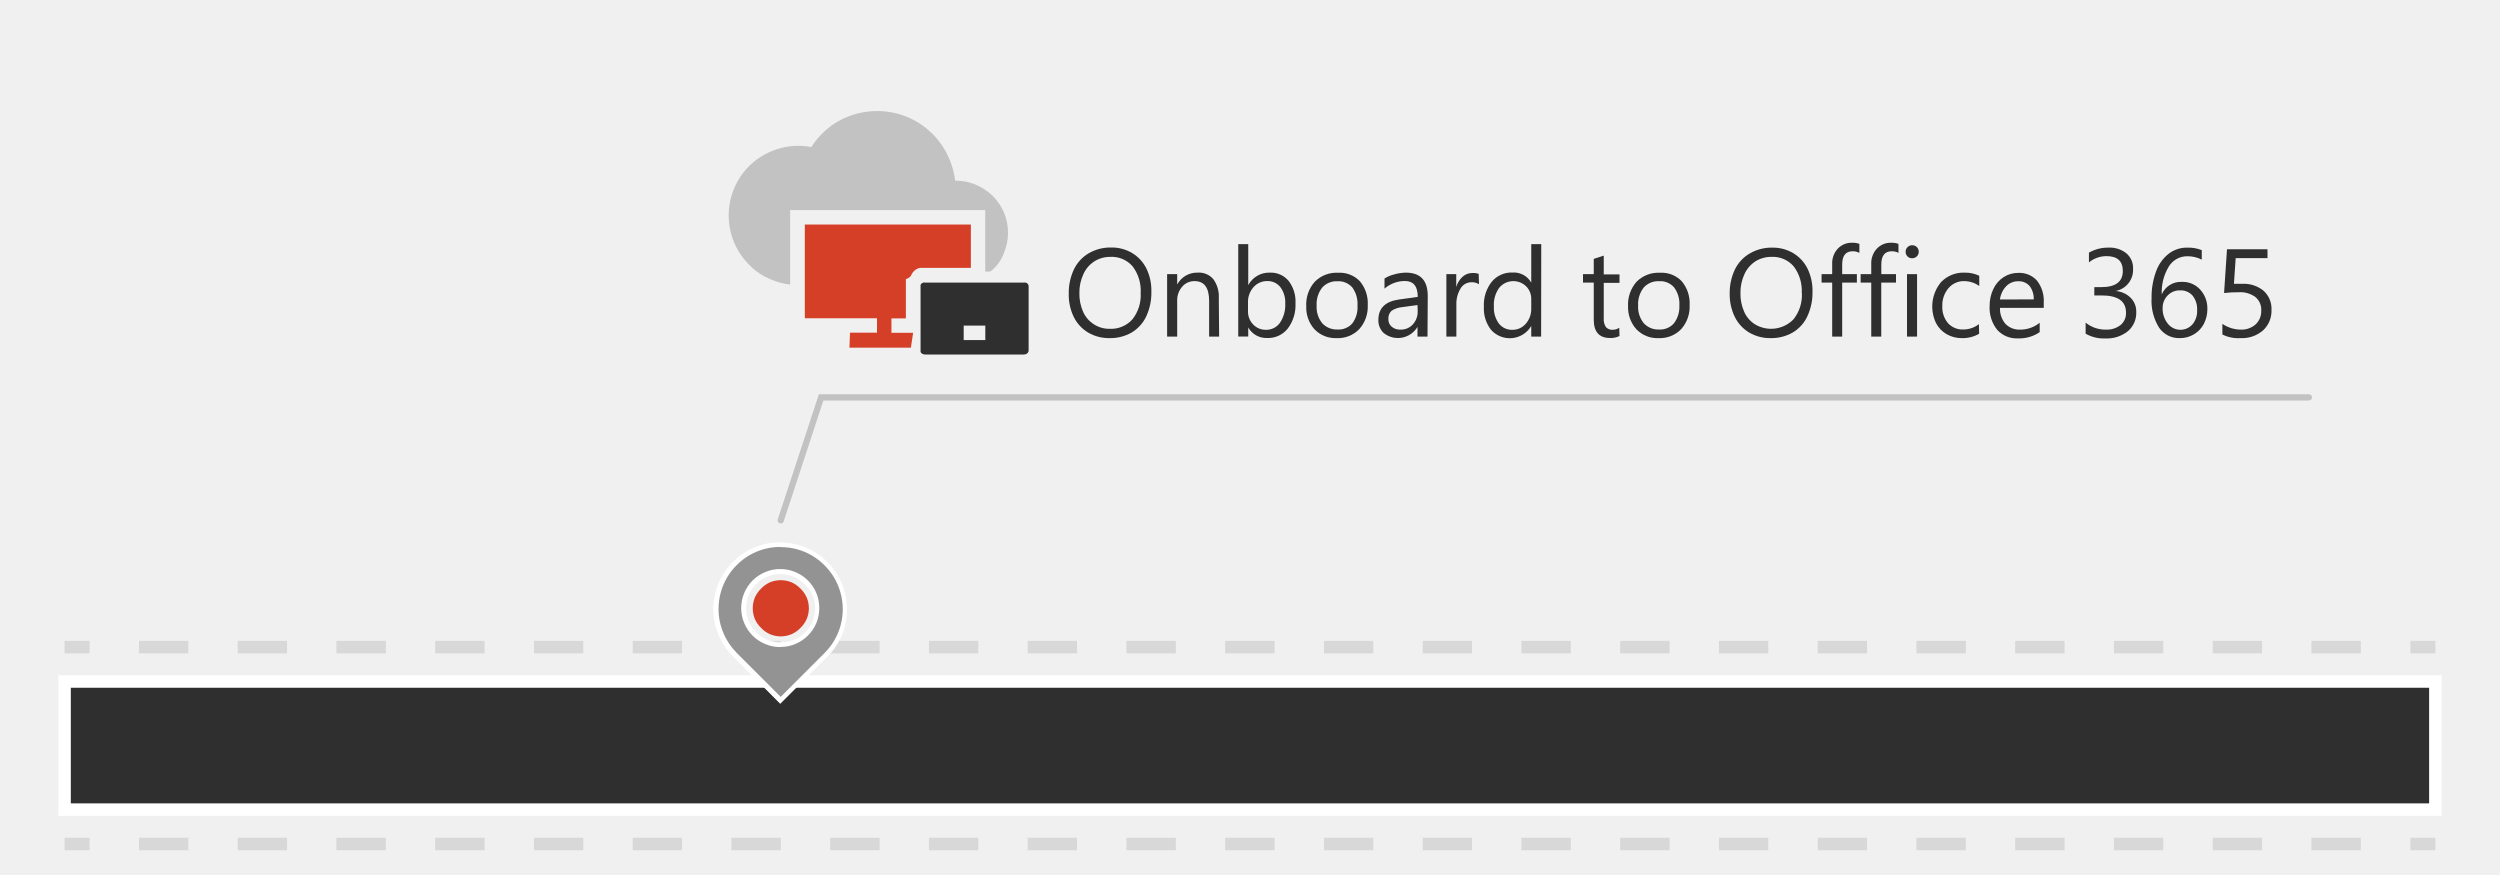
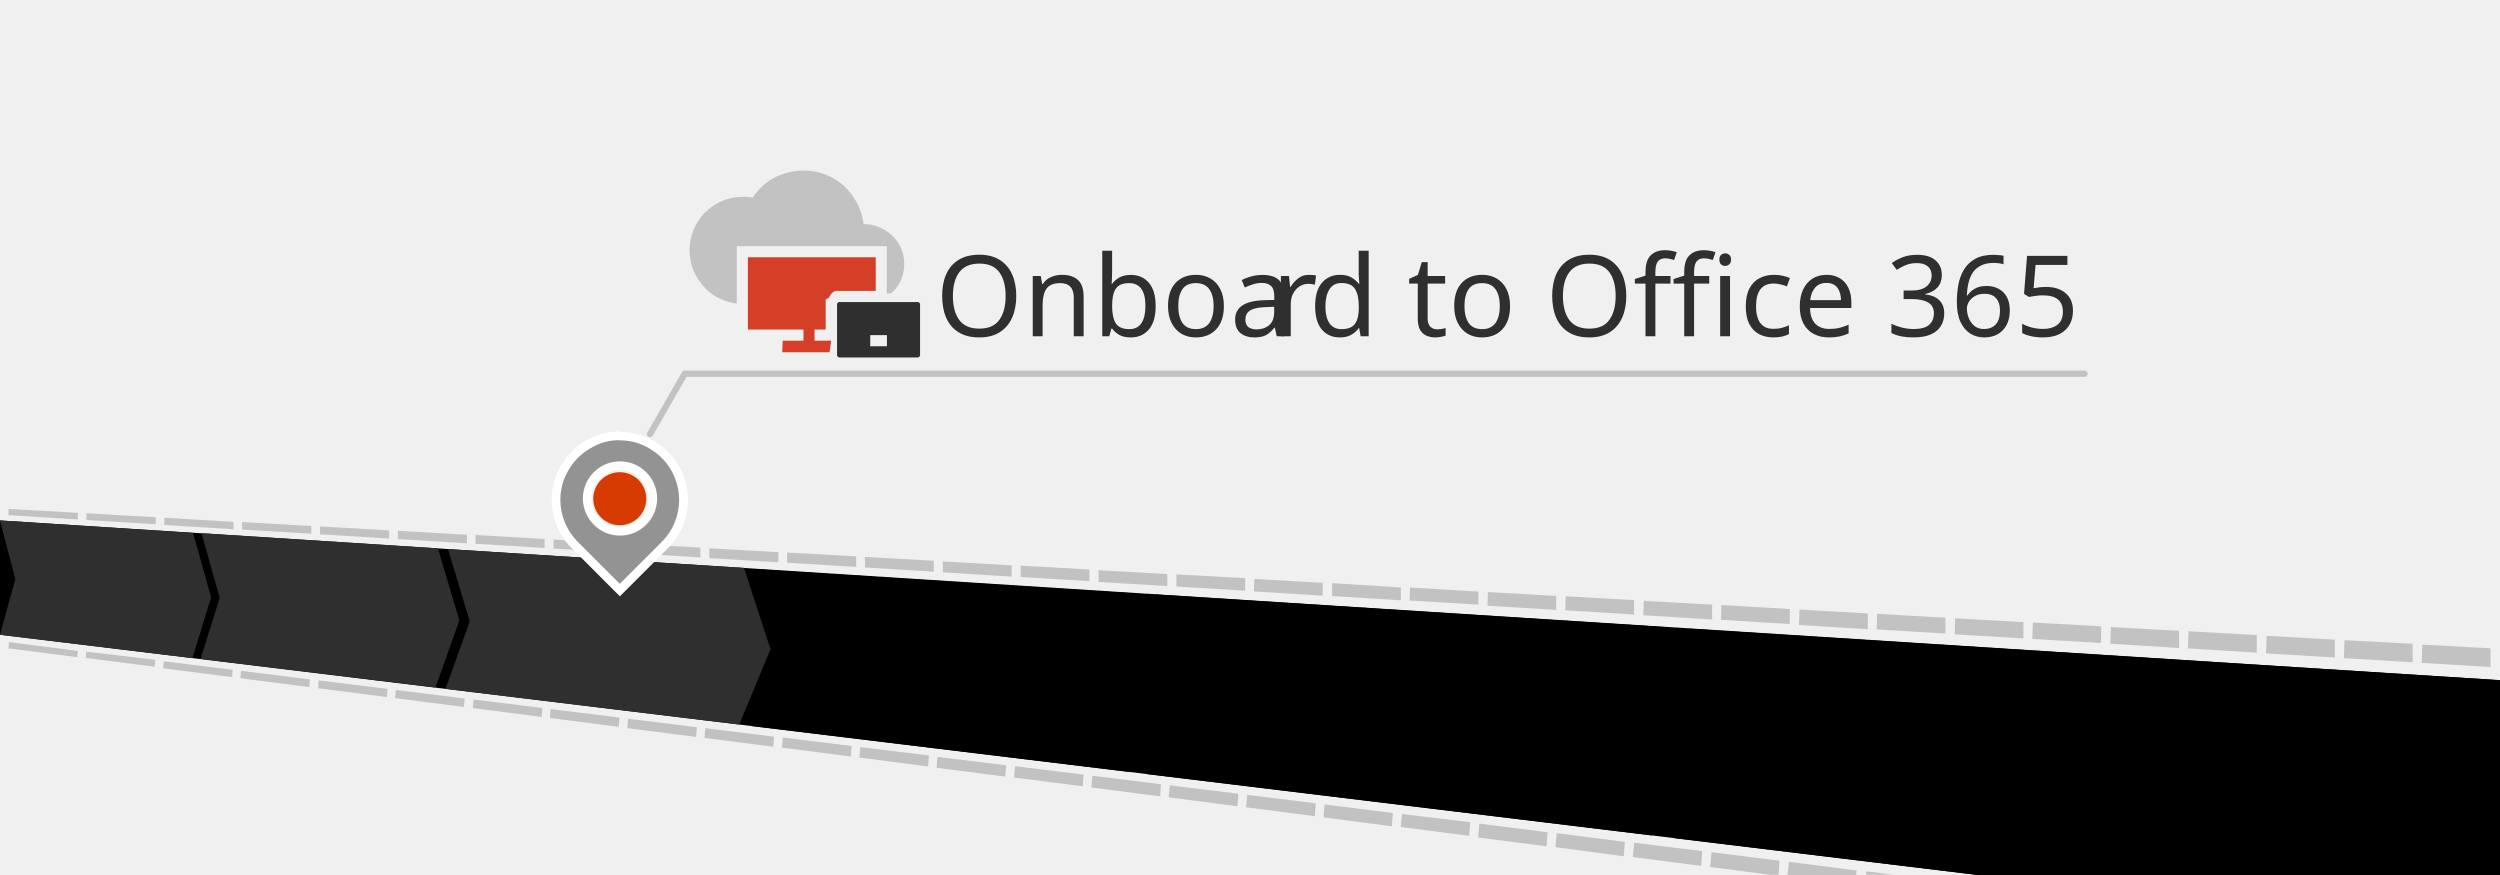
<svg xmlns="http://www.w3.org/2000/svg" viewBox="0 0 400 140">
  <defs>
-     <style>.cls-1,.cls-10{fill:#2f2f2f;}.cls-1{stroke:#fff;}.cls-1,.cls-2,.cls-3,.cls-7{stroke-miterlimit:10;}.cls-1,.cls-2,.cls-3{stroke-width:2px;}.cls-2,.cls-3,.cls-7,.cls-9{fill:none;}.cls-2,.cls-3{stroke:#d8d8d8;}.cls-3{stroke-dasharray:7.9 7.9;}.cls-4{fill:#939393;}.cls-5{fill:#fff;}.cls-6{fill:#d63f27;}.cls-7{stroke:#c2c2c2;stroke-linecap:round;}.cls-8{fill:#c2c2c2;}</style>
+     <style>.cls-1{fill:#c2c2c2;}.cls-2{fill:#fff;}.cls-3,.cls-9{fill:#2f2f2f;}.cls-4,.cls-7{fill:none;}.cls-4{stroke:#c2c2c2;stroke-linecap:round;stroke-miterlimit:10;}.cls-5{fill:#939393;}.cls-6{fill:#d83b01;}.cls-8{fill:#d63f27;}.cls-9{font-size:18px;font-family:SegoePro, Segoe Pro;}.cls-10{letter-spacing:-0.01em;}</style>
  </defs>
  <g id="Road">
-     <rect class="cls-1" x="10.33" y="109.04" width="379.33" height="20.5" />
-     <line class="cls-2" x1="10.33" y1="103.54" x2="14.33" y2="103.54" />
-     <line class="cls-3" x1="22.23" y1="103.54" x2="381.72" y2="103.54" />
-     <line class="cls-2" x1="385.67" y1="103.54" x2="389.67" y2="103.54" />
-     <line class="cls-2" x1="10.33" y1="135.04" x2="14.33" y2="135.04" />
-     <line class="cls-3" x1="22.23" y1="135.04" x2="381.72" y2="135.04" />
-     <line class="cls-2" x1="385.67" y1="135.04" x2="389.67" y2="135.04" />
+     <path class="cls-1" d="M0,81.41v1l0-1Zm13.83.72V83.2l11.08.68,0-1.12Zm24.91,1.4v1.2l11.07.67,0-1.24Zm24.92,1.4,0,1.26v.06l11.06.68,0-1.37Zm24.91,1.4,0,1.38v.06l11,.68,0-1.5Zm24.92,1.4,0,1.5v.07l11.05.67,0-1.62Zm37.37,2.1,0,1.68v.07l11,.68,0-1.81Zm24.91,1.4,0,1.81v.07l11,.67,0-1.93Zm24.92,1.4-.05,1.93v.07l11,.68V93.25Zm37.37,2.1L238,96.84v.08l11,.67V95.35ZM263,96.13l-.06,2.23v.08l11,.68V96.75Zm24.92,1.4-.08,2.35V100l11,.67V98.15Zm24.91,1.4-.08,2.47v.09l11,.67V99.54Zm24.91,1.4-.08,2.59V103l11,.68v-2.75Zm24.92,1.4-.09,2.71v.1l11,.67v-2.87Zm24.91,1.4-.09,2.84v.09l11,.67v-3Zm-12.45-.7-.1,2.78v.09l11,.67V103ZM350.17,101l-.09,2.65v.1l11,.67v-2.81Zm-24.91-1.4-.08,2.53v.09l11,.67v-2.68Zm-24.92-1.4-.07,2.41v.09l11,.67V98.84Zm-24.91-1.4-.07,2.29v.08l11,.68V97.45Zm-24.92-1.4-.06,2.17v.08l11,.67v-2.3ZM225.6,94l-.06,2v.08l11,.67V94.65Zm-12.46-.7,0,2v.07l11,.68V94Zm-24.91-1.4,0,1.87v.07l11,.67v-2Zm-24.92-1.4,0,1.75v.07l11,.67,0-1.87Zm-24.91-1.4,0,1.62v.07l11,.68,0-1.75Zm-12.46-.7,0,1.56v.07l11.05.68,0-1.69ZM101,87l0,1.44v.07l11.06.67,0-1.56Zm-24.92-1.4V87l11.06.68,0-1.44ZM51.2,84.23v1.26l11.06.68,0-1.31Zm-24.91-1.4V84l11.07.68,0-1.18ZM1.37,81.43v1l11.08.68,0-1.06Z" />
+     <path class="cls-1" d="M1.43,102.74l-.07,1,11,1.41.1-1ZM26.2,105.8l-.08,1.08v.05l11,1.41.11-1.17ZM51,108.86l-.09,1.2v.06l11,1.41.11-1.3Zm24.76,3.06-.1,1.32v.05l11,1.42.13-1.43ZM100.49,115l-.12,1.43v.07l11,1.41.13-1.55ZM125.25,118l-.13,1.55v.07l11,1.42.14-1.68Zm12.39,1.53-.14,1.61v.07l11,1.42.13-1.75Zm24.76,3.06-.16,1.74v.07l11,1.41.14-1.87Zm24.77,3.06-.17,1.86v.07L198,129l.15-2Zm24.76,3.06-.18,2v.07l10.95,1.42.16-2.12Zm12.39,1.53-.2,2v.08l10.95,1.41.15-2.18Zm24.76,3.06-.21,2.16v.08L259.81,137l.16-2.3Zm24.77,3.06-.22,2.28v.08l9.55,1.24h1.4l.15-2.25Zm24.76,3.06-.05.54H303Zm-12.38-1.53L286,140h11l.05-.72Zm-24.77-3.06-.21,2.22v.08l10.94,1.42.17-2.37Zm-24.76-3.06-.2,2.1V134l10.95,1.41.16-2.24Zm-37.14-4.59-.18,1.92,0,.07,11,1.42.15-2.06Zm-24.77-3.06-.17,1.8V126l11,1.41.15-1.93ZM150,121.1l-.15,1.67v.07l11,1.42.14-1.81Zm-37.14-4.59-.13,1.49v.07l11,1.41.13-1.61Zm-24.77-3.06L88,114.82v.06l11,1.42.13-1.49Zm-24.76-3.06-.11,1.25v.06l11,1.42.12-1.36Zm-24.77-3.06-.09,1.13v.06l11,1.41.11-1.23Zm-24.77-3.06-.06,1,0,0,11,1.41.11-1.11Z" />
+     <path class="cls-2" d="M.06,82.36H0l1.37.08h0Z" />
+     <polygon points="400 108.83 400 140 316.43 140 0 101.56 0 83.27 400 108.83" />
+     <path class="cls-3" d="M33.78,95.58l-3,9.72L0,101.57l2.45-8.9L0,83.27l30.89,2Z" />
+     <path class="cls-3" d="M73.5,99.26,69.67,110l-37.58-4.57,3.06-9.76-2.9-10.36,37.81,2.42Z" />
+     <path class="cls-3" d="M123.28,103.88l-5,12.05-47-5.71,3.88-10.8L71.68,87.86l47.36,3Z" />
+     <path d="M187.52,109.85l-6.69,13.68-60.49-7.35,5.06-12.1-4.3-13,61,3.91Z" />
+     <path d="M273.65,117.84l-9.37,15.83-80.75-9.81,6.81-13.75-5.47-15,81.66,5.23Z" />
+     <path d="M400,108.83l-129.78-8.24,7.25,17.61-9.55,15.91,48.5,5.89H400" />
  </g>
  <g id="Layer_2" data-name="Layer 2">
-     <path class="cls-4" d="M117.62,104.78a10.34,10.34,0,0,1-2.23-3.35,10.14,10.14,0,0,1-.8-4A10.21,10.21,0,0,1,116,92.27a10.39,10.39,0,0,1,3.7-3.71,10.49,10.49,0,0,1,8-1,10.42,10.42,0,0,1,6.18,4.75,10.56,10.56,0,0,1,1,2.46,10.25,10.25,0,0,1-2.66,10l-7.3,7.3Zm7.3-13.3a5.72,5.72,0,0,0-2.27.46,5.92,5.92,0,0,0-1.85,1.25,6,6,0,0,0-1.26,1.86,5.83,5.83,0,0,0,0,4.54,6,6,0,0,0,1.26,1.86,5.92,5.92,0,0,0,1.85,1.25,5.83,5.83,0,0,0,4.54,0,6,6,0,0,0,1.86-1.25,6.17,6.17,0,0,0,1.26-1.86,5.78,5.78,0,0,0,.45-2.27,5.62,5.62,0,0,0-.46-2.27,5.82,5.82,0,0,0-3.11-3.11A5.68,5.68,0,0,0,124.92,91.48Z" />
-     <path class="cls-5" d="M124.92,87.54a9.82,9.82,0,0,1,5,1.35,9.91,9.91,0,0,1,2,1.56,10.12,10.12,0,0,1,1.56,2,10.24,10.24,0,0,1,1,2.38,9.88,9.88,0,0,1-2.57,9.67l-7,7-1.78-1.78-2.4-2.4-2.85-2.85a10,10,0,0,1-2.15-3.23,9.66,9.66,0,0,1-.76-3.8,10,10,0,0,1,.35-2.64,9.85,9.85,0,0,1,1-2.38,9.39,9.39,0,0,1,1.55-2,10.19,10.19,0,0,1,2-1.56,9.82,9.82,0,0,1,5-1.35m0,16a6,6,0,0,0,2.43-.49,6.28,6.28,0,0,0,3.31-3.31,6.34,6.34,0,0,0,0-4.84,6.47,6.47,0,0,0-1.34-2,6.4,6.4,0,0,0-2-1.33,6,6,0,0,0-2.43-.49,6,6,0,0,0-2.42.49,6.28,6.28,0,0,0-2,1.33,6.47,6.47,0,0,0-1.34,2,6.22,6.22,0,0,0,0,4.84,6.35,6.35,0,0,0,1.34,2,6.28,6.28,0,0,0,2,1.33,6,6,0,0,0,2.42.49m0-16.76a10.69,10.69,0,0,0-2.84.37,10.77,10.77,0,0,0-4.73,2.76,10,10,0,0,0-1.67,2.17,10.61,10.61,0,0,0-.64,9.5,10.92,10.92,0,0,0,2.31,3.47l2.85,2.85,2.41,2.4,1.77,1.78.54.54.54-.54,7-7a10.6,10.6,0,0,0,2.33-3.47,10.72,10.72,0,0,0,.82-4.1,10.52,10.52,0,0,0-.39-2.84,11.23,11.23,0,0,0-1.07-2.56,10.77,10.77,0,0,0-1.68-2.17,10.67,10.67,0,0,0-4.73-2.76,10.76,10.76,0,0,0-2.85-.37Zm0,16a5.32,5.32,0,0,1-2.12-.43,5.57,5.57,0,0,1-1.73-1.17,5.69,5.69,0,0,1-1.18-1.74,5.22,5.22,0,0,1-.43-2.12,5.14,5.14,0,0,1,.43-2.11,5.62,5.62,0,0,1,1.18-1.75,5.57,5.57,0,0,1,1.73-1.17,5.44,5.44,0,0,1,4.24,0,5.55,5.55,0,0,1,1.74,1.17A5.62,5.62,0,0,1,130,95.21a5.33,5.33,0,0,1,.42,2.11,5.22,5.22,0,0,1-.43,2.12,5.45,5.45,0,0,1-2.91,2.91,5.32,5.32,0,0,1-2.12.43Z" />
-     <path class="cls-6" d="M128.07,94.17a4.48,4.48,0,0,0-1.42-1,4.57,4.57,0,0,0-3.46,0,4.44,4.44,0,0,0-1.41,1,4.62,4.62,0,0,0-1,1.42,4.57,4.57,0,0,0,0,3.46,4.62,4.62,0,0,0,1,1.42,4.44,4.44,0,0,0,1.41,1,4.45,4.45,0,0,0,3.46,0,4.48,4.48,0,0,0,1.42-1,4.6,4.6,0,0,0,1-1.42,4.45,4.45,0,0,0,0-3.46,4.6,4.6,0,0,0-1-1.42" />
-     <polyline class="cls-7" points="124.92 83.25 131.38 63.58 369.42 63.58" />
+     <polyline class="cls-4" points="104.01 69.46 109.55 59.8 333.52 59.8" />
+     <path class="cls-5" d="M92,87.15a10.28,10.28,0,0,1-2.21-3.31A10,10,0,0,1,89,80a10.4,10.4,0,0,1,.36-2.71,10.25,10.25,0,0,1,1-2.44A10.08,10.08,0,0,1,92,72.74,10.5,10.5,0,0,1,94,71.15a9.66,9.66,0,0,1,2.43-1,10.18,10.18,0,0,1,2.71-.36,10.07,10.07,0,0,1,2.71.36,10,10,0,0,1,2.44,1,10.47,10.47,0,0,1,2.07,1.59A10.1,10.1,0,0,1,109,77.23a10.16,10.16,0,0,1-.41,6.62,10.24,10.24,0,0,1-2.21,3.3l-7.21,7.21Zm7.2-12.6a5.13,5.13,0,0,0-2,.41,5.31,5.31,0,0,0-1.66,1.13,5.41,5.41,0,0,0-1.13,1.67,5.14,5.14,0,0,0,0,4.07,5.41,5.41,0,0,0,1.13,1.67,5.31,5.31,0,0,0,1.66,1.13,5.28,5.28,0,0,0,4.08,0,5.32,5.32,0,0,0,2.8-2.8,5.26,5.26,0,0,0,0-4.07,5.32,5.32,0,0,0-2.8-2.8A5.13,5.13,0,0,0,99.16,74.55Z" />
+     <path class="cls-2" d="M99.16,70.46a9.59,9.59,0,0,1,2.53.33,9.34,9.34,0,0,1,2.27,1,9.57,9.57,0,0,1,1.93,1.49,9.27,9.27,0,0,1,1.48,1.92,9.83,9.83,0,0,1,.95,2.26,9.6,9.6,0,0,1,.34,2.53,9.42,9.42,0,0,1-2.78,6.71l-6.72,6.71-1.7-1.7-2.29-2.29-2.72-2.72a9.63,9.63,0,0,1-2.06-3.08A9.41,9.41,0,0,1,89.66,80,9.6,9.6,0,0,1,90,77.42a9.85,9.85,0,0,1,1-2.26,8.94,8.94,0,0,1,1.48-1.92,9.86,9.86,0,0,1,1.93-1.49,9.17,9.17,0,0,1,2.27-1,9.57,9.57,0,0,1,2.52-.33m0,15.27a5.86,5.86,0,0,0,2.32-.46,6.1,6.1,0,0,0,3.16-3.16,6.06,6.06,0,0,0,0-4.63,6.1,6.1,0,0,0-3.16-3.16,6.08,6.08,0,0,0-4.64,0,6.13,6.13,0,0,0-3.15,3.16,5.94,5.94,0,0,0,0,4.63,6.13,6.13,0,0,0,3.15,3.16,5.86,5.86,0,0,0,2.32.46m0-16.66a10.71,10.71,0,0,0-2.89.38,10.76,10.76,0,0,0-4.8,2.8,10.31,10.31,0,0,0-1.71,2.21A10.94,10.94,0,0,0,88.27,80a11,11,0,0,0,3.19,7.69l2.73,2.72,2.29,2.3,1.7,1.7,1,1,1-1,6.71-6.72a10.9,10.9,0,0,0,2.36-3.52,10.9,10.9,0,0,0,.44-7.06,11.38,11.38,0,0,0-1.08-2.6,11.55,11.55,0,0,0-1.71-2.21,10.91,10.91,0,0,0-4.81-2.8,10.73,10.73,0,0,0-2.9-.38Zm0,15.27A4.26,4.26,0,0,1,97.4,84,4.53,4.53,0,0,1,96,83a4.47,4.47,0,0,1-1-1.46,4.28,4.28,0,0,1-.36-1.75A4.46,4.46,0,0,1,95,78a4.65,4.65,0,0,1,1-1.46,4.53,4.53,0,0,1,1.45-1,4.6,4.6,0,0,1,3.52,0,4.63,4.63,0,0,1,1.46,1,4.8,4.8,0,0,1,1,1.46,4.46,4.46,0,0,1,.35,1.76,4.53,4.53,0,0,1-.35,1.76,4.88,4.88,0,0,1-1,1.45,4.63,4.63,0,0,1-1.46,1,4.29,4.29,0,0,1-1.76.35Z" />
+     <path class="cls-6" d="M102.17,76.79a4.39,4.39,0,0,0-1.36-.91,4.29,4.29,0,0,0-3.3,0,4.23,4.23,0,0,0-1.35.91,4.29,4.29,0,0,0-.91,1.35,4.32,4.32,0,0,0,0,3.31,4.29,4.29,0,0,0,.91,1.35,4.21,4.21,0,0,0,3,1.24,4.16,4.16,0,0,0,1.65-.33,4.39,4.39,0,0,0,1.36-.91,4.43,4.43,0,0,0,.9-1.35,4.2,4.2,0,0,0,0-3.31,4.43,4.43,0,0,0-.9-1.35" />
    <g id="cloud_devices">
-       <path class="cls-8" d="M123.42,44.73a9.49,9.49,0,0,0,3,.79l0-11.91h31.22l0,9.85c1,0,.8,0,1.18-.31a6.55,6.55,0,0,0,1.8-2.65,8.35,8.35,0,0,0,0-6.53,8.32,8.32,0,0,0-1.81-2.65,8.86,8.86,0,0,0-2.69-1.77,8.43,8.43,0,0,0-3.29-.65,12.9,12.9,0,0,0-1.39-4.42,12.49,12.49,0,0,0-6.55-5.87,12.5,12.5,0,0,0-4.58-.84,12.53,12.53,0,0,0-6,1.52,11.93,11.93,0,0,0-2.5,1.82,12.43,12.43,0,0,0-2,2.42,11,11,0,0,0-6.39.67,11.39,11.39,0,0,0-3.57,2.38,11.16,11.16,0,0,0-2.39,3.55,11.24,11.24,0,0,0,0,8.67,11.16,11.16,0,0,0,2.39,3.55A9.78,9.78,0,0,0,123.42,44.73Z" />
-       <rect class="cls-9" x="154.19" y="52.1" width="2.31" height="2.31" />
-       <rect class="cls-9" x="134.55" y="52.1" width="1.16" height="1.16" />
-       <path class="cls-6" d="M146.1,53.25h-3.47V50.94h2.31V44.67c.74-.27.8-.53.91-.76a1.89,1.89,0,0,1,.45-.6,2.12,2.12,0,0,1,.64-.39,2.65,2.65,0,0,1,.77-.06h7.63V35.92H128.77v15h11.55v2.31H136c0,.16-.09,2.4-.09,2.4s9.83,0,9.83,0" />
-       <path class="cls-10" d="M164.54,45.58a.56.56,0,0,0-.14-.2.82.82,0,0,0-.25-.16.81.81,0,0,0-.31,0H148a.75.75,0,0,0-.31,0,.72.72,0,0,0-.25.16.48.48,0,0,0-.15.2.45.45,0,0,0,0,.2V56.11a.48.48,0,0,0,0,.2.55.55,0,0,0,.15.2.61.61,0,0,0,.24.15.83.83,0,0,0,.32.06h15.83a.81.81,0,0,0,.31-.06.58.58,0,0,0,.25-.15.66.66,0,0,0,.14-.2.49.49,0,0,0,.05-.2V45.78A.46.46,0,0,0,164.54,45.58Zm-6.89,8.83h-3.46V52.1h3.46Z" />
+       <path class="cls-1" d="M115.54,47.94a8.06,8.06,0,0,0,2.34.62l0-9.18h24l0,7.59c.77,0,.62,0,.91-.24a5.19,5.19,0,0,0,1.39-2,6.52,6.52,0,0,0,0-5,6.34,6.34,0,0,0-1.4-2,6.53,6.53,0,0,0-2.07-1.36,6.32,6.32,0,0,0-2.53-.51,9.94,9.94,0,0,0-1.07-3.4,9.58,9.58,0,0,0-5-4.52,9.61,9.61,0,0,0-3.52-.65,9.72,9.72,0,0,0-2.42.3A9.41,9.41,0,0,0,122,29.75a9.75,9.75,0,0,0-1.56,1.87A8.62,8.62,0,0,0,112.8,34,8.73,8.73,0,0,0,111,36.7a8.66,8.66,0,0,0,0,6.68,8.73,8.73,0,0,0,1.85,2.73A7.42,7.42,0,0,0,115.54,47.94Z" />
+       <rect class="cls-7" x="139.24" y="53.62" width="1.78" height="1.78" />
+       <rect class="cls-7" x="124.11" y="53.62" width="0.89" height="0.89" />
+       <path class="cls-8" d="M133,54.51h-2.67V52.73h1.78V47.9c.56-.21.61-.41.7-.59a1.41,1.41,0,0,1,.35-.46,1.54,1.54,0,0,1,.49-.3,2,2,0,0,1,.59,0h5.88V41.16H119.66V52.73h8.9v1.78h-3.33c0,.12-.07,1.85-.07,1.85s7.57,0,7.57,0" />
+       <path class="cls-3" d="M147.21,48.6a.42.42,0,0,0-.11-.16.45.45,0,0,0-.19-.11.6.6,0,0,0-.24,0H134.48a.6.6,0,0,0-.24,0,.4.4,0,0,0-.19.11.61.61,0,0,0-.12.16.41.41,0,0,0,0,.16v8a.4.4,0,0,0,0,.15.61.61,0,0,0,.12.16.52.52,0,0,0,.19.12.61.61,0,0,0,.24,0h12.19a.61.61,0,0,0,.24,0,.62.62,0,0,0,.19-.12.42.42,0,0,0,.11-.16.28.28,0,0,0,0-.15v-8A.29.29,0,0,0,147.21,48.6Zm-5.3,6.8h-2.67V53.62h2.67Z" />
    </g>
  </g>
  <g id="Text">
-     <path class="cls-10" d="M184.22,46.68a8.94,8.94,0,0,1-.81,3.92,6,6,0,0,1-2.34,2.6,6.84,6.84,0,0,1-3.53.9,6.6,6.6,0,0,1-3.42-.88,6,6,0,0,1-2.32-2.51A8.14,8.14,0,0,1,171,47a8.78,8.78,0,0,1,.83-3.9,6,6,0,0,1,2.39-2.59,6.92,6.92,0,0,1,3.59-.91,6.37,6.37,0,0,1,3.34.89,6,6,0,0,1,2.29,2.5A8.05,8.05,0,0,1,184.22,46.68Zm-1.71.22a6.48,6.48,0,0,0-1.28-4.27,4.4,4.4,0,0,0-3.57-1.53,4.72,4.72,0,0,0-2.57.72,4.78,4.78,0,0,0-1.76,2.07,6.93,6.93,0,0,0-.63,3,7.09,7.09,0,0,0,.6,3,4.59,4.59,0,0,0,1.72,2,4.53,4.53,0,0,0,2.52.72,4.59,4.59,0,0,0,3.65-1.52A6.22,6.22,0,0,0,182.51,46.9Z" />
-     <path class="cls-10" d="M195.06,53.86h-1.6v-5.7c0-2.12-.77-3.18-2.32-3.18a2.53,2.53,0,0,0-2,.9,3.28,3.28,0,0,0-.79,2.28v5.7h-1.61v-10h1.61v1.66h0a3.6,3.6,0,0,1,3.29-1.9,3,3,0,0,1,2.51,1.07,4.73,4.73,0,0,1,.86,3.05Z" />
-     <path class="cls-10" d="M207.28,48.56a6.2,6.2,0,0,1-1.23,4,4,4,0,0,1-3.33,1.52,3.32,3.32,0,0,1-3-1.68h0v1.44h-1.6V39.06h1.6v6.56h0a3.78,3.78,0,0,1,3.46-2,3.71,3.71,0,0,1,3,1.32A5.48,5.48,0,0,1,207.28,48.56Zm-1.64,0a4.05,4.05,0,0,0-.76-2.59,2.55,2.55,0,0,0-2.1-1,2.88,2.88,0,0,0-2.24,1,3.53,3.53,0,0,0-.86,2.44v1.4a2.92,2.92,0,0,0,.83,2.11,2.75,2.75,0,0,0,2,.85,2.67,2.67,0,0,0,2.28-1.12A5.08,5.08,0,0,0,205.64,48.54Z" />
-     <path class="cls-10" d="M218.84,48.82a5.38,5.38,0,0,1-1.35,3.83,4.71,4.71,0,0,1-3.63,1.45,4.65,4.65,0,0,1-3.54-1.41A5.21,5.21,0,0,1,209,49a5.45,5.45,0,0,1,1.36-3.92,4.88,4.88,0,0,1,3.74-1.44A4.45,4.45,0,0,1,217.58,45,5.47,5.47,0,0,1,218.84,48.82Zm-1.64.06a4.44,4.44,0,0,0-.83-2.89A2.93,2.93,0,0,0,214,45a3.09,3.09,0,0,0-2.44,1,4.29,4.29,0,0,0-.9,2.91,4.09,4.09,0,0,0,.9,2.81,3.14,3.14,0,0,0,2.44,1,2.92,2.92,0,0,0,2.39-1A4.32,4.32,0,0,0,217.2,48.88Z" />
-     <path class="cls-10" d="M228.4,53.86h-1.6V52.3h0a3.64,3.64,0,0,1-5.39,1,2.72,2.72,0,0,1-.87-2.12q0-2.79,3.3-3.26l3-.42c0-1.69-.68-2.54-2.06-2.54a5,5,0,0,0-3.26,1.22V44.56a5.09,5.09,0,0,1,1.5-.64,7.14,7.14,0,0,1,1.9-.3c2.35,0,3.52,1.24,3.52,3.74Zm-1.6-5.06-2.42.34a3.67,3.67,0,0,0-1.74.59,1.68,1.68,0,0,0-.5,1.35,1.48,1.48,0,0,0,.54,1.2,2,2,0,0,0,1.38.46,2.58,2.58,0,0,0,2-.84,3,3,0,0,0,.77-2.1Z" />
-     <path class="cls-10" d="M236.64,45.48a2.06,2.06,0,0,0-1.22-.32,2,2,0,0,0-1.73,1,4.64,4.64,0,0,0-.67,2.6v5.1h-1.6v-10H233v2.06h0a3.52,3.52,0,0,1,1-1.63,2.31,2.31,0,0,1,1.59-.61,2.63,2.63,0,0,1,1,.14Z" />
-     <path class="cls-10" d="M246.58,53.86H245v-1.7h0a4,4,0,0,1-6.46.58,5.54,5.54,0,0,1-1.12-3.64,6,6,0,0,1,1.24-4,4.13,4.13,0,0,1,3.34-1.5,3.22,3.22,0,0,1,3,1.62h0V39.06h1.6ZM245,49.34V47.86a2.8,2.8,0,0,0-.83-2.06,2.93,2.93,0,0,0-4.3.25,4.64,4.64,0,0,0-.85,3,4.27,4.27,0,0,0,.8,2.72,2.63,2.63,0,0,0,2.16,1,2.77,2.77,0,0,0,2.17-1A3.57,3.57,0,0,0,245,49.34Z" />
-     <path class="cls-10" d="M259.12,53.76a3,3,0,0,1-1.51.32q-2.61,0-2.61-2.94V45.22h-1.72V43.86H255V41.42l1.6-.52v3h2.52v1.36H256.6v5.64a2.29,2.29,0,0,0,.34,1.43,1.37,1.37,0,0,0,1.14.43,1.76,1.76,0,0,0,1-.32Z" />
-     <path class="cls-10" d="M270.34,48.82A5.38,5.38,0,0,1,269,52.65a4.72,4.72,0,0,1-3.63,1.45,4.62,4.62,0,0,1-3.54-1.41A5.22,5.22,0,0,1,260.49,49a5.5,5.5,0,0,1,1.36-3.92,4.9,4.9,0,0,1,3.74-1.44A4.46,4.46,0,0,1,269.08,45,5.47,5.47,0,0,1,270.34,48.82Zm-1.64.06a4.39,4.39,0,0,0-.84-2.89,2.92,2.92,0,0,0-2.39-1A3.11,3.11,0,0,0,263,46a4.29,4.29,0,0,0-.9,2.91,4.09,4.09,0,0,0,.91,2.81,3.1,3.1,0,0,0,2.43,1,2.94,2.94,0,0,0,2.4-1A4.37,4.37,0,0,0,268.7,48.88Z" />
-     <path class="cls-10" d="M290,46.68a8.94,8.94,0,0,1-.82,3.92,5.92,5.92,0,0,1-2.34,2.6,6.83,6.83,0,0,1-3.52.9,6.61,6.61,0,0,1-3.43-.88,6,6,0,0,1-2.32-2.51,8.14,8.14,0,0,1-.82-3.69,8.78,8.78,0,0,1,.83-3.9A6,6,0,0,1,280,40.53a6.92,6.92,0,0,1,3.59-.91,6.37,6.37,0,0,1,3.34.89,6,6,0,0,1,2.29,2.5A8.06,8.06,0,0,1,290,46.68Zm-1.72.22A6.48,6.48,0,0,0,287,42.63a4.39,4.39,0,0,0-3.57-1.53,4.72,4.72,0,0,0-2.57.72,4.78,4.78,0,0,0-1.76,2.07,6.93,6.93,0,0,0-.63,3,7.09,7.09,0,0,0,.6,3,4.59,4.59,0,0,0,1.72,2,5,5,0,0,0,6.17-.8A6.22,6.22,0,0,0,288.3,46.9Z" />
-     <path class="cls-10" d="M297.5,40.46a2.23,2.23,0,0,0-1.07-.26c-1.12,0-1.68.7-1.68,2.12v1.54h2.35v1.36h-2.35v8.64h-1.6V45.22h-1.7V43.86h1.7V42.24a3.39,3.39,0,0,1,.9-2.46,3,3,0,0,1,2.28-.94,3.12,3.12,0,0,1,1.17.18Z" />
-     <path class="cls-10" d="M303.76,40.46a2.23,2.23,0,0,0-1.07-.26c-1.12,0-1.68.7-1.68,2.12v1.54h2.35v1.36H301v8.64h-1.6V45.22h-1.7V43.86h1.7V42.24a3.39,3.39,0,0,1,.9-2.46,3,3,0,0,1,2.28-.94,3.12,3.12,0,0,1,1.17.18Z" />
-     <path class="cls-10" d="M307,40.28a1,1,0,0,1-.31.74,1.05,1.05,0,0,1-.75.3,1,1,0,0,1-.74-.29,1,1,0,0,1-.3-.75,1,1,0,0,1,.3-.73,1,1,0,0,1,.74-.31,1,1,0,0,1,.76.3A1,1,0,0,1,307,40.28Zm-.27,13.58h-1.61v-10h1.61Z" />
-     <path class="cls-10" d="M316.66,53.4a5.21,5.21,0,0,1-2.75.7,4.78,4.78,0,0,1-2.45-.63,4.36,4.36,0,0,1-1.7-1.78,6.13,6.13,0,0,1,.82-6.57,5,5,0,0,1,3.78-1.5,5.21,5.21,0,0,1,2.32.5v1.64a4.13,4.13,0,0,0-2.39-.78,3.2,3.2,0,0,0-2.52,1.11,4.19,4.19,0,0,0-1,2.87,3.94,3.94,0,0,0,.92,2.76,3.17,3.17,0,0,0,2.48,1,4.07,4.07,0,0,0,2.46-.86Z" />
-     <path class="cls-10" d="M327,49.26H320a3.67,3.67,0,0,0,.89,2.58,3.11,3.11,0,0,0,2.37.9,4.89,4.89,0,0,0,3.09-1.1v1.5a5.73,5.73,0,0,1-3.47,1,4.19,4.19,0,0,1-3.34-1.38,5.62,5.62,0,0,1-1.2-3.82,6.09,6.09,0,0,1,.6-2.71,4.58,4.58,0,0,1,1.65-1.9,4.29,4.29,0,0,1,2.35-.67,3.8,3.8,0,0,1,3,1.26A5.28,5.28,0,0,1,327,48.42ZM325.4,47.9a3.36,3.36,0,0,0-.67-2.15A2.29,2.29,0,0,0,322.9,45a2.6,2.6,0,0,0-1.91.8,3.69,3.69,0,0,0-1,2.12Z" />
-     <path class="cls-10" d="M341.8,49.9A3.82,3.82,0,0,1,340.45,53a5.34,5.34,0,0,1-3.57,1.15,5.8,5.8,0,0,1-3.18-.76V51.62a5,5,0,0,0,3.24,1.12,3.59,3.59,0,0,0,2.35-.73,2.44,2.44,0,0,0,.87-2q0-2.74-3.9-2.74h-1.17V45.94h1.11q3.45,0,3.45-2.58c0-1.59-.87-2.38-2.63-2.38a4.48,4.48,0,0,0-2.79,1V40.42a6.17,6.17,0,0,1,3.19-.8,4.19,4.19,0,0,1,2.81.92A3.06,3.06,0,0,1,341.29,43a3.43,3.43,0,0,1-2.79,3.56v0a3.82,3.82,0,0,1,2.39,1.07A3.07,3.07,0,0,1,341.8,49.9Z" />
-     <path class="cls-10" d="M353.18,49.42a5.1,5.1,0,0,1-.57,2.41A4.2,4.2,0,0,1,351,53.51a4.3,4.3,0,0,1-2.25.59,3.84,3.84,0,0,1-3.3-1.68,8.06,8.06,0,0,1-1.2-4.72,11.77,11.77,0,0,1,.71-4.24,6.26,6.26,0,0,1,2-2.84,4.74,4.74,0,0,1,3-1,5.79,5.79,0,0,1,2.32.4v1.52A4.93,4.93,0,0,0,350,41a3.44,3.44,0,0,0-3,1.66,7.89,7.89,0,0,0-1.12,4.44h0a3.31,3.31,0,0,1,3.2-2,3.78,3.78,0,0,1,2.91,1.19A4.42,4.42,0,0,1,353.18,49.42Zm-1.64.2a3.45,3.45,0,0,0-.72-2.31,2.48,2.48,0,0,0-2-.85,2.64,2.64,0,0,0-2,.82,2.79,2.79,0,0,0-.8,2,3.83,3.83,0,0,0,.8,2.47,2.57,2.57,0,0,0,4,.12A3.29,3.29,0,0,0,351.54,49.62Z" />
-     <path class="cls-10" d="M363.44,49.58a4.23,4.23,0,0,1-1.35,3.28,5.11,5.11,0,0,1-3.61,1.24,5.65,5.65,0,0,1-2.9-.58v-1.7a5.37,5.37,0,0,0,2.92.92,3.41,3.41,0,0,0,2.39-.83,2.87,2.87,0,0,0,.91-2.23,2.62,2.62,0,0,0-.92-2.14,4,4,0,0,0-2.66-.78,19.82,19.82,0,0,0-2.37.12l.47-7h6.48V41.3h-5.09l-.28,4.11,1.29,0a5,5,0,0,1,3.45,1.11A3.88,3.88,0,0,1,363.44,49.58Z" />
+     <text class="cls-9" transform="translate(149.65 53.8)">Onboa<tspan class="cls-10" x="53.76" y="0">r</tspan>
+       <tspan x="59.79" y="0">d to Office 365</tspan>
+     </text>
  </g>
</svg>
